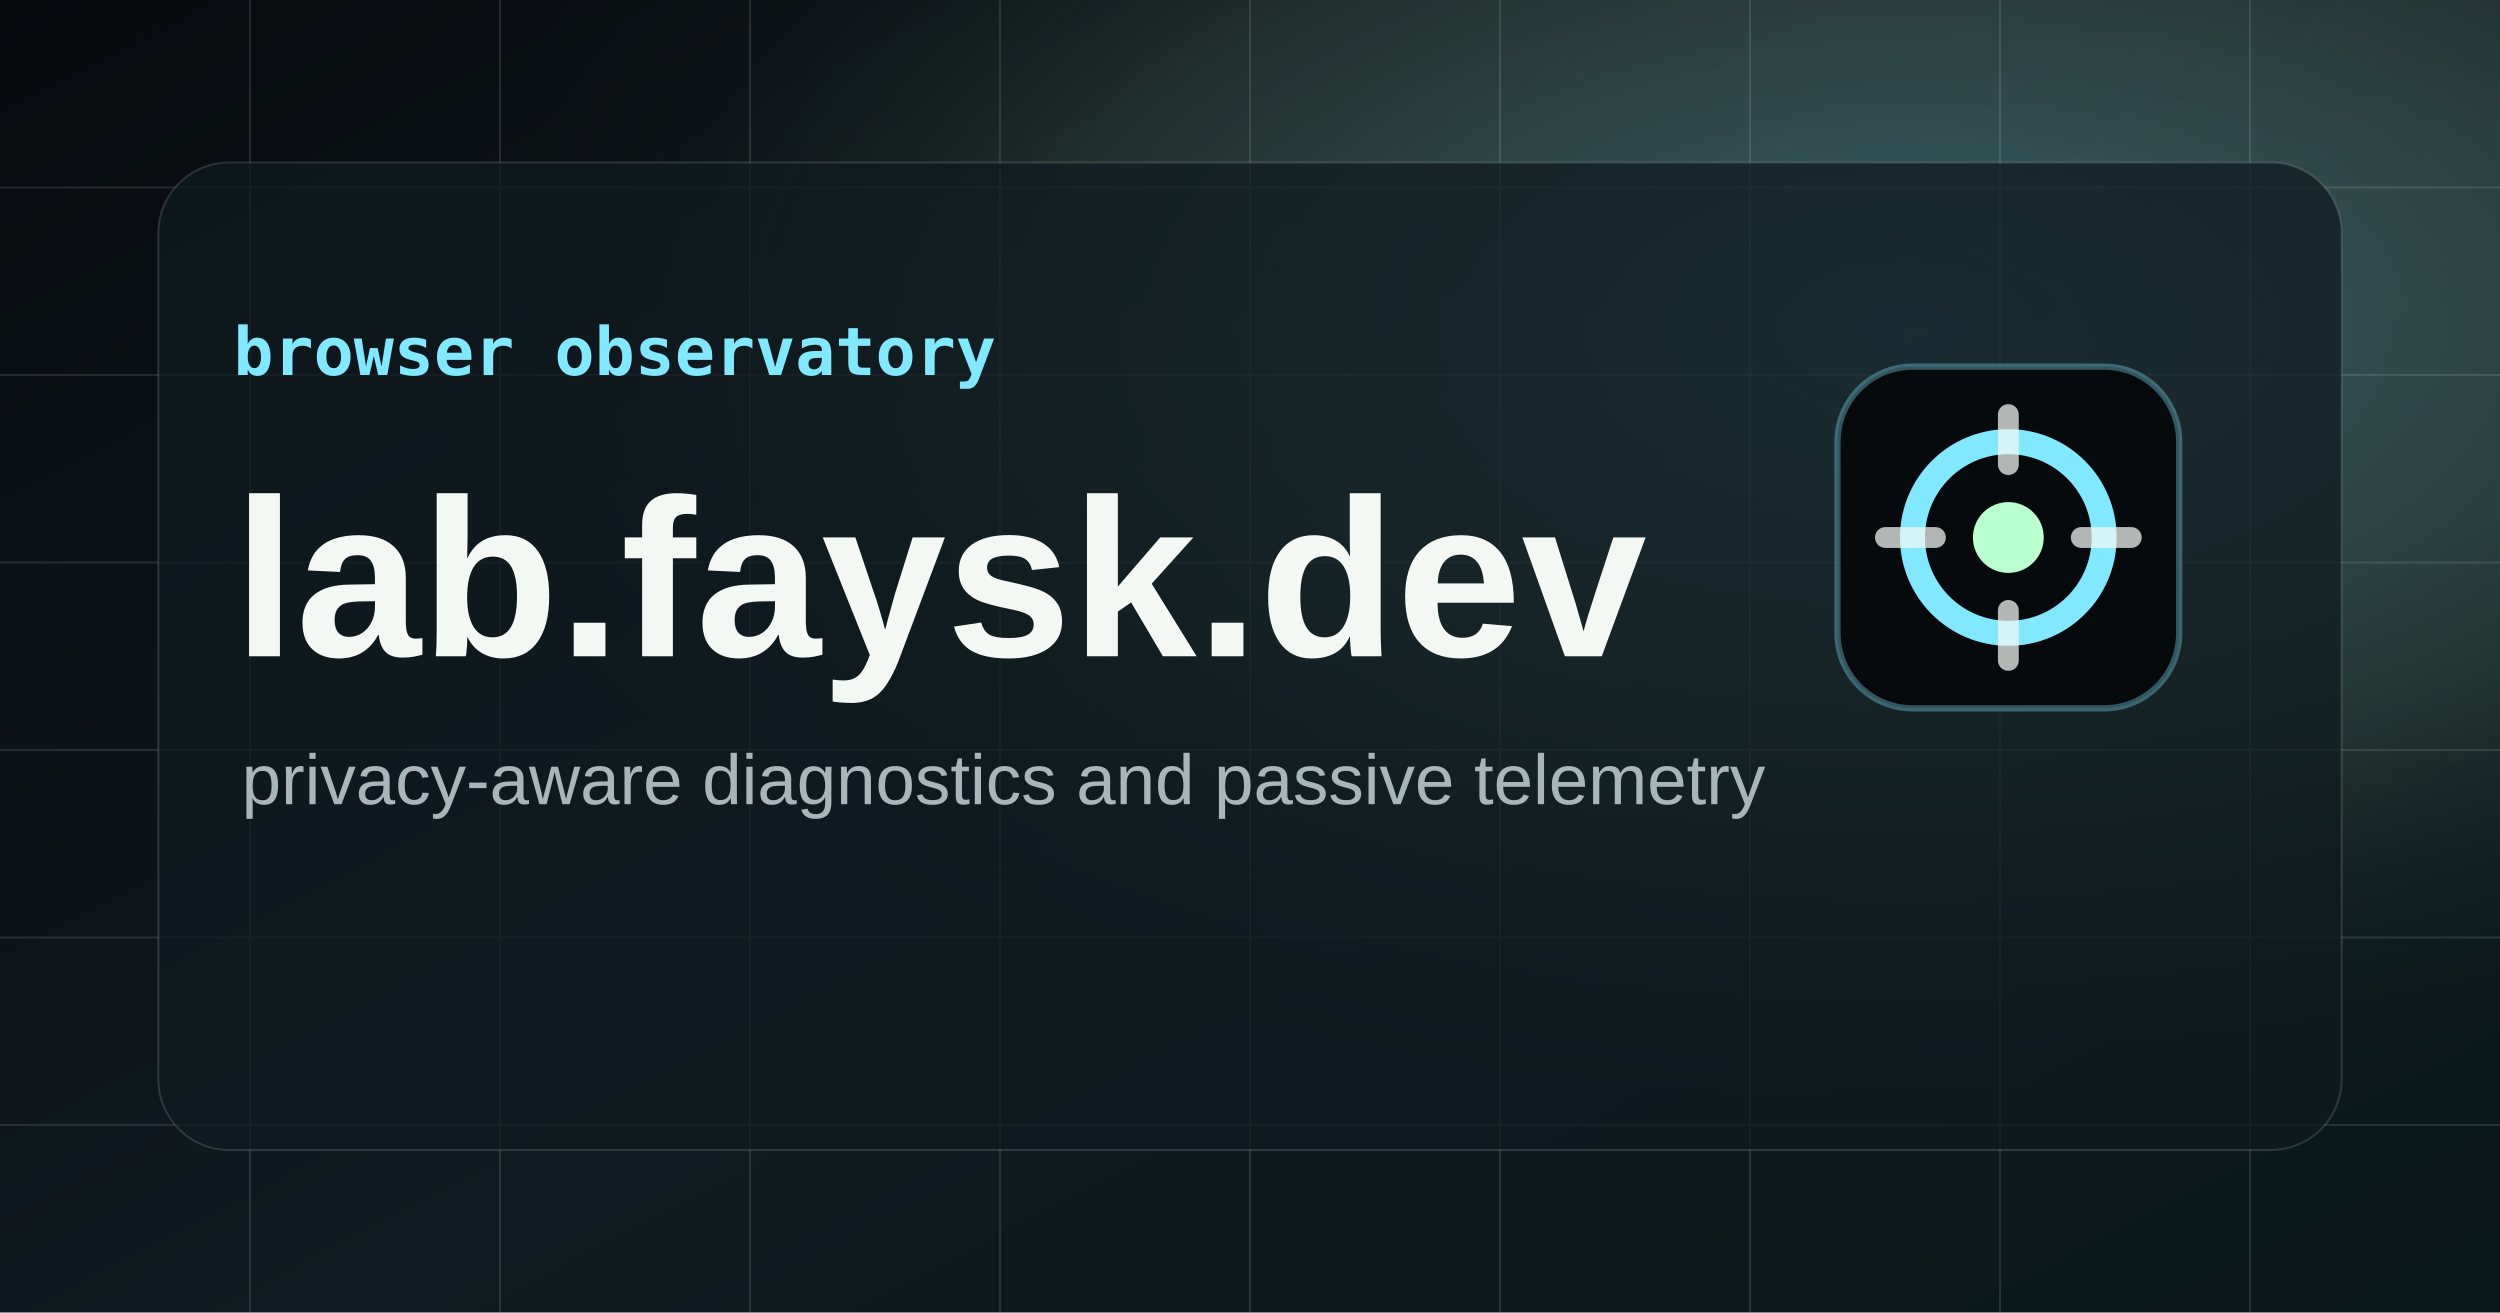
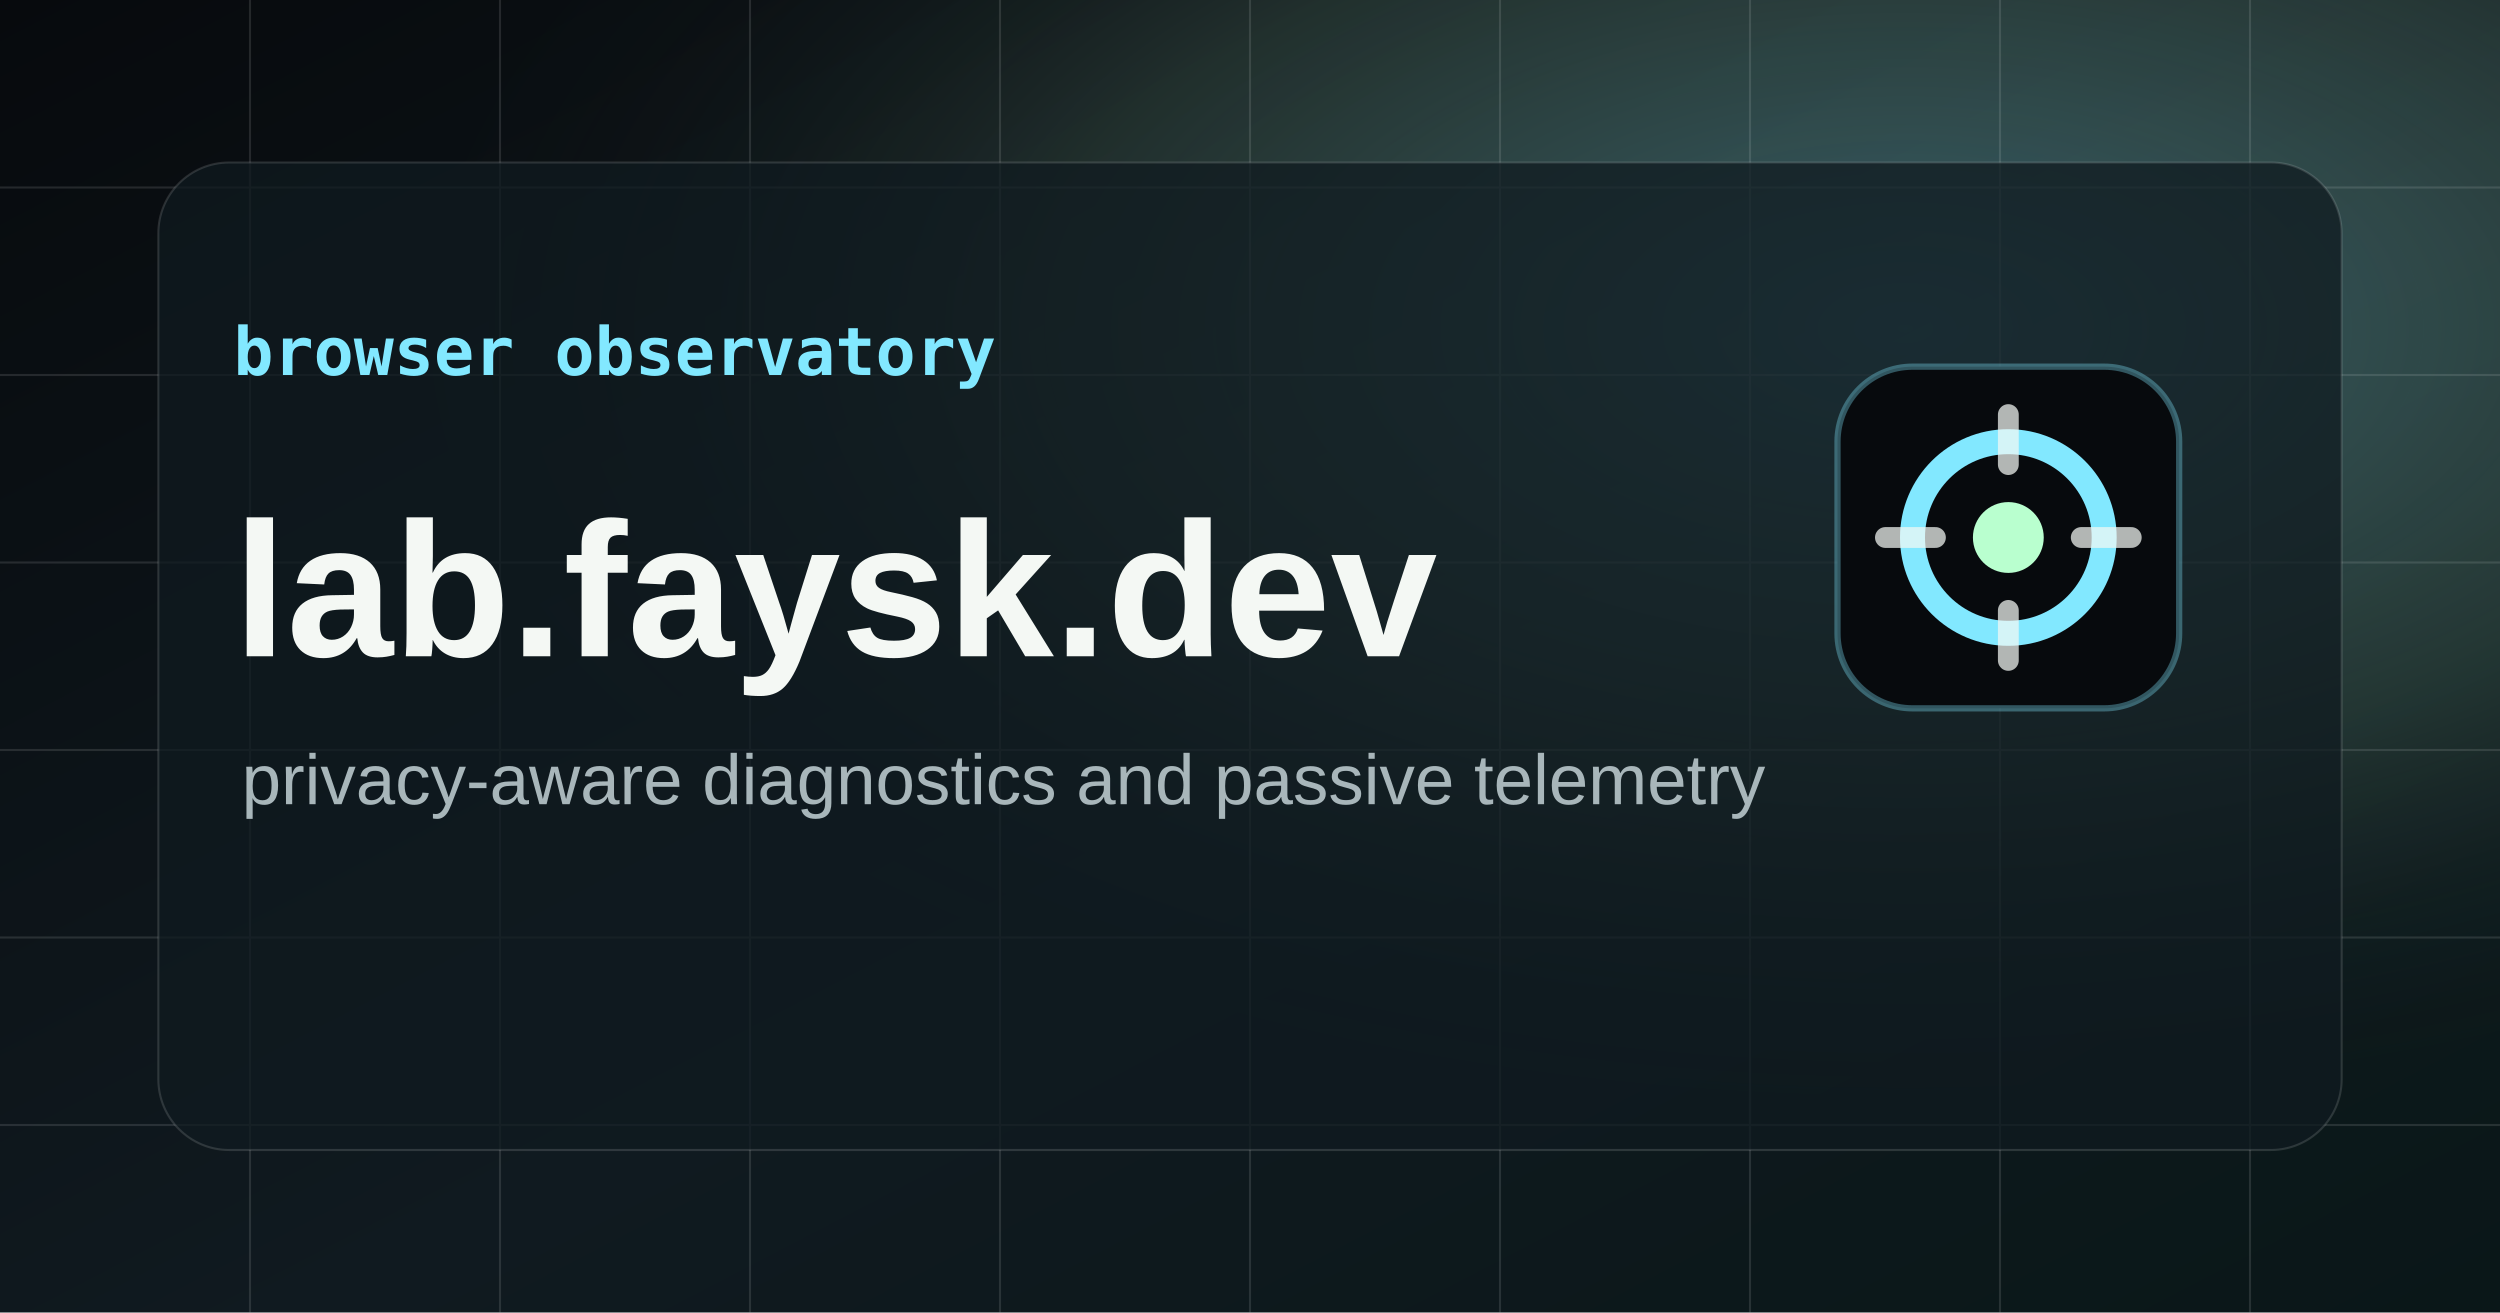
<svg xmlns="http://www.w3.org/2000/svg" viewBox="0 0 1200 630" role="img" aria-label="lab.faysk.dev preview">
  <defs>
    <linearGradient id="bg" x1="0" y1="0" x2="1" y2="1">
      <stop offset="0" stop-color="#070a0d" />
      <stop offset=".56" stop-color="#101a20" />
      <stop offset="1" stop-color="#0a1718" />
    </linearGradient>
    <radialGradient id="glow" cx=".76" cy=".25" r=".62">
      <stop offset="0" stop-color="#82e8ff" stop-opacity=".34" />
      <stop offset=".56" stop-color="#b9ffcf" stop-opacity=".12" />
      <stop offset="1" stop-color="#000" stop-opacity="0" />
    </radialGradient>
  </defs>
  <rect width="1200" height="630" fill="url(#bg)" />
  <rect width="1200" height="630" fill="url(#glow)" />
  <g opacity=".12" stroke="#f4f8f4">
    <path d="M0 90h1200M0 180h1200M0 270h1200M0 360h1200M0 450h1200M0 540h1200" />
    <path d="M120 0v630M240 0v630M360 0v630M480 0v630M600 0v630M720 0v630M840 0v630M960 0v630M1080 0v630" />
  </g>
  <rect x="76" y="78" width="1048" height="474" rx="34" fill="#101a20" fill-opacity=".74" stroke="#f4f8f4" stroke-opacity=".14" />
  <text x="112" y="180" fill="#82e8ff" font-family="Consolas, monospace" font-size="32" font-weight="700">browser observatory</text>
-   <text x="112" y="315" fill="#f4f8f4" font-family="Arial, sans-serif" font-size="108" font-weight="800">lab.faysk.dev</text>
+   <text x="112" y="315" fill="#f4f8f4" font-family="Arial, sans-serif" font-size="92" font-weight="800">lab.faysk.dev</text>
  <text x="116" y="386" fill="#a8b6ba" font-family="Arial, sans-serif" font-size="34">privacy-aware diagnostics and passive telemetry</text>
  <g transform="translate(882 176)">
    <rect width="164" height="164" rx="36" fill="#070a0d" stroke="#82e8ff" stroke-opacity=".34" stroke-width="3" />
    <circle cx="82" cy="82" r="46" fill="none" stroke="#82e8ff" stroke-width="12" />
    <circle cx="82" cy="82" r="17" fill="#b9ffcf" />
    <path d="M82 23v24M82 117v24M23 82h24M117 82h24" stroke="#f4f8f4" stroke-opacity=".72" stroke-width="10" stroke-linecap="round" />
  </g>
</svg>
